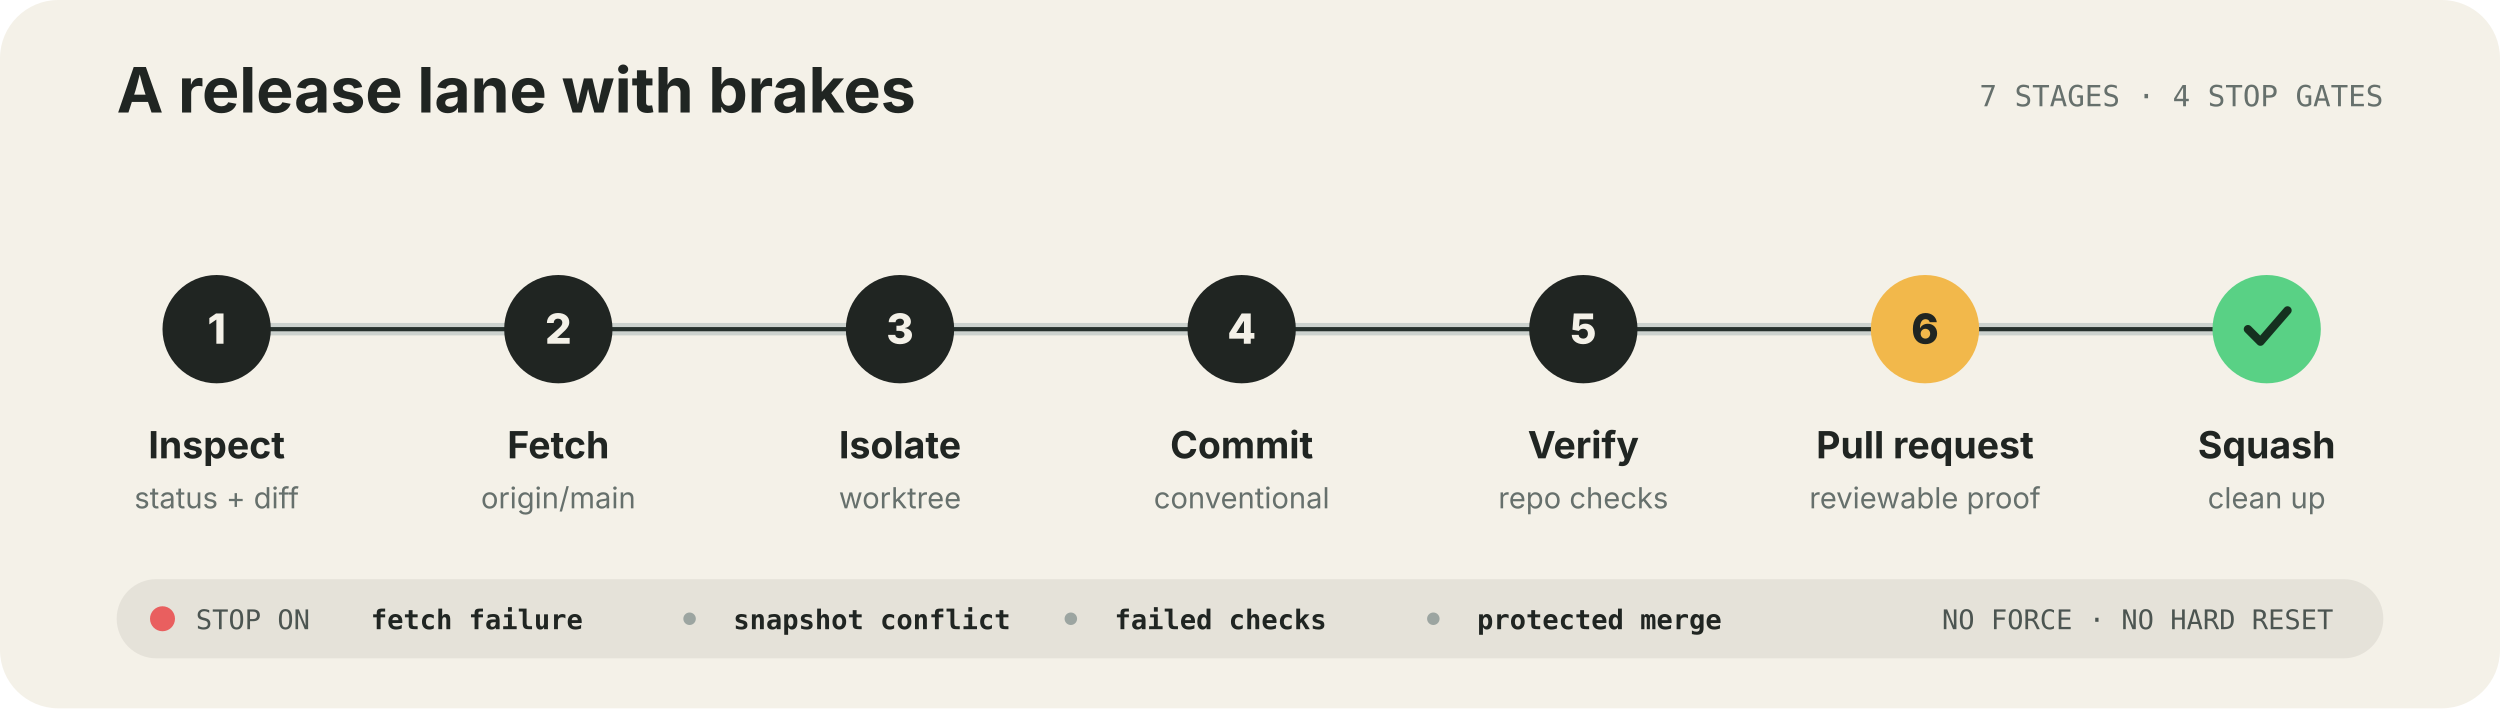
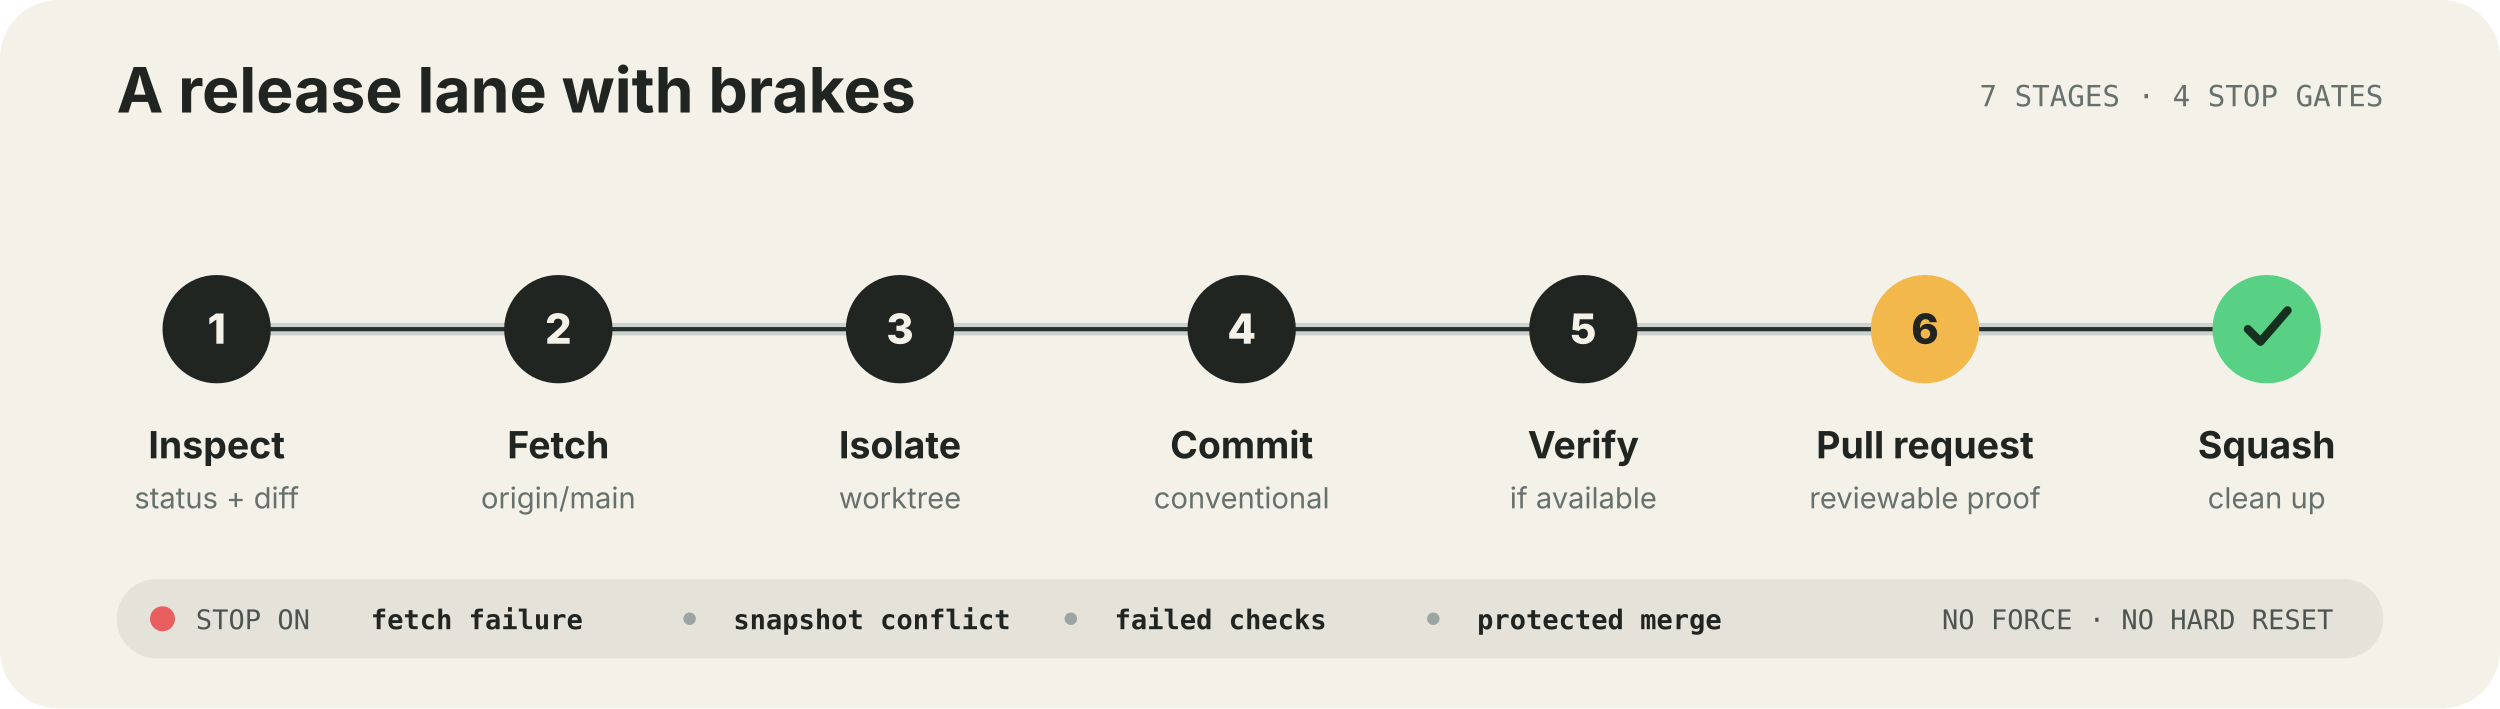
<svg xmlns="http://www.w3.org/2000/svg" width="1200" height="340" viewBox="0 0 1200 340" role="img" aria-labelledby="title desc">
  <rect width="1200" height="340" rx="28" fill="#F4F1E8" />
  <text x="56" y="54" fill="#202522" font-family="-apple-system, BlinkMacSystemFont, Segoe UI, sans-serif" font-size="30" font-weight="750">A release lane with brakes</text>
  <text x="1144" y="51" fill="#66706C" font-family="ui-monospace, SFMono-Regular, Menlo, monospace" font-size="14" text-anchor="end">7 STAGES · 4 STOP GATES</text>
  <path d="M94 158H1104" fill="none" stroke="#CCD2CE" stroke-width="6" stroke-linecap="round" />
  <path d="M94 158H1080" fill="none" stroke="#26302C" stroke-width="2" stroke-linecap="round" />
  <path d="M1092 150l16 8-16 8" fill="none" stroke="#26302C" stroke-width="2.5" stroke-linecap="round" stroke-linejoin="round" />
  <g font-family="-apple-system, BlinkMacSystemFont, Segoe UI, sans-serif" text-anchor="middle">
    <g transform="translate(104 158)">
      <circle r="26" fill="#202522" />
      <text y="7" fill="#F4F1E8" font-size="20" font-weight="800">1</text>
      <text y="62" fill="#202522" font-size="18" font-weight="750">Inspect</text>
      <text y="86" fill="#66706C" font-size="14">status + diff</text>
    </g>
    <g transform="translate(268 158)">
      <circle r="26" fill="#202522" />
      <text y="7" fill="#F4F1E8" font-size="20" font-weight="800">2</text>
      <text y="62" fill="#202522" font-size="18" font-weight="750">Fetch</text>
      <text y="86" fill="#66706C" font-size="14">origin/main</text>
    </g>
    <g transform="translate(432 158)">
      <circle r="26" fill="#202522" />
      <text y="7" fill="#F4F1E8" font-size="20" font-weight="800">3</text>
      <text y="62" fill="#202522" font-size="18" font-weight="750">Isolate</text>
      <text y="86" fill="#66706C" font-size="14">worktree</text>
    </g>
    <g transform="translate(596 158)">
      <circle r="26" fill="#202522" />
      <text y="7" fill="#F4F1E8" font-size="20" font-weight="800">4</text>
      <text y="62" fill="#202522" font-size="18" font-weight="750">Commit</text>
      <text y="86" fill="#66706C" font-size="14">conventional</text>
    </g>
    <g transform="translate(760 158)">
      <circle r="26" fill="#202522" />
      <text y="7" fill="#F4F1E8" font-size="20" font-weight="800">5</text>
      <text y="62" fill="#202522" font-size="18" font-weight="750">Verify</text>
-       <text y="86" fill="#66706C" font-size="14">repo checks</text>
+       <text y="86" fill="#66706C" font-size="14">if available</text>
    </g>
    <g transform="translate(924 158)">
      <circle r="26" fill="#F2B84B" />
      <text y="7" fill="#202522" font-size="20" font-weight="800">6</text>
      <text y="62" fill="#202522" font-size="18" font-weight="750">Pull request</text>
      <text y="86" fill="#66706C" font-size="14">reviewable proof</text>
    </g>
    <g transform="translate(1088 158)">
      <circle r="26" fill="#59D185" />
      <path d="M-9 0l6 6 13-15" fill="none" stroke="#15301F" stroke-width="4" stroke-linecap="round" stroke-linejoin="round" />
      <text y="62" fill="#202522" font-size="18" font-weight="750">Squash</text>
      <text y="86" fill="#66706C" font-size="14">clean up</text>
    </g>
  </g>
  <g transform="translate(56 278)" font-family="ui-monospace, SFMono-Regular, Menlo, monospace" font-size="13">
    <rect width="1088" height="38" rx="19" fill="#E5E2D9" />
    <circle cx="22" cy="19" r="6" fill="#E95F5F" />
    <text x="38" y="24" fill="#4C5551">STOP ON</text>
    <text x="122" y="24" fill="#202522" font-weight="700">fetch failure</text>
    <circle cx="275" cy="19" r="3" fill="#9CA5A1" />
    <text x="296" y="24" fill="#202522" font-weight="700">snapshot conflict</text>
    <circle cx="458" cy="19" r="3" fill="#9CA5A1" />
    <text x="479" y="24" fill="#202522" font-weight="700">failed checks</text>
    <circle cx="632" cy="19" r="3" fill="#9CA5A1" />
    <text x="653" y="24" fill="#202522" font-weight="700">protected merge</text>
    <text x="1064" y="24" fill="#4C5551" text-anchor="end">NO FORCE · NO HARD RESET</text>
  </g>
</svg>
